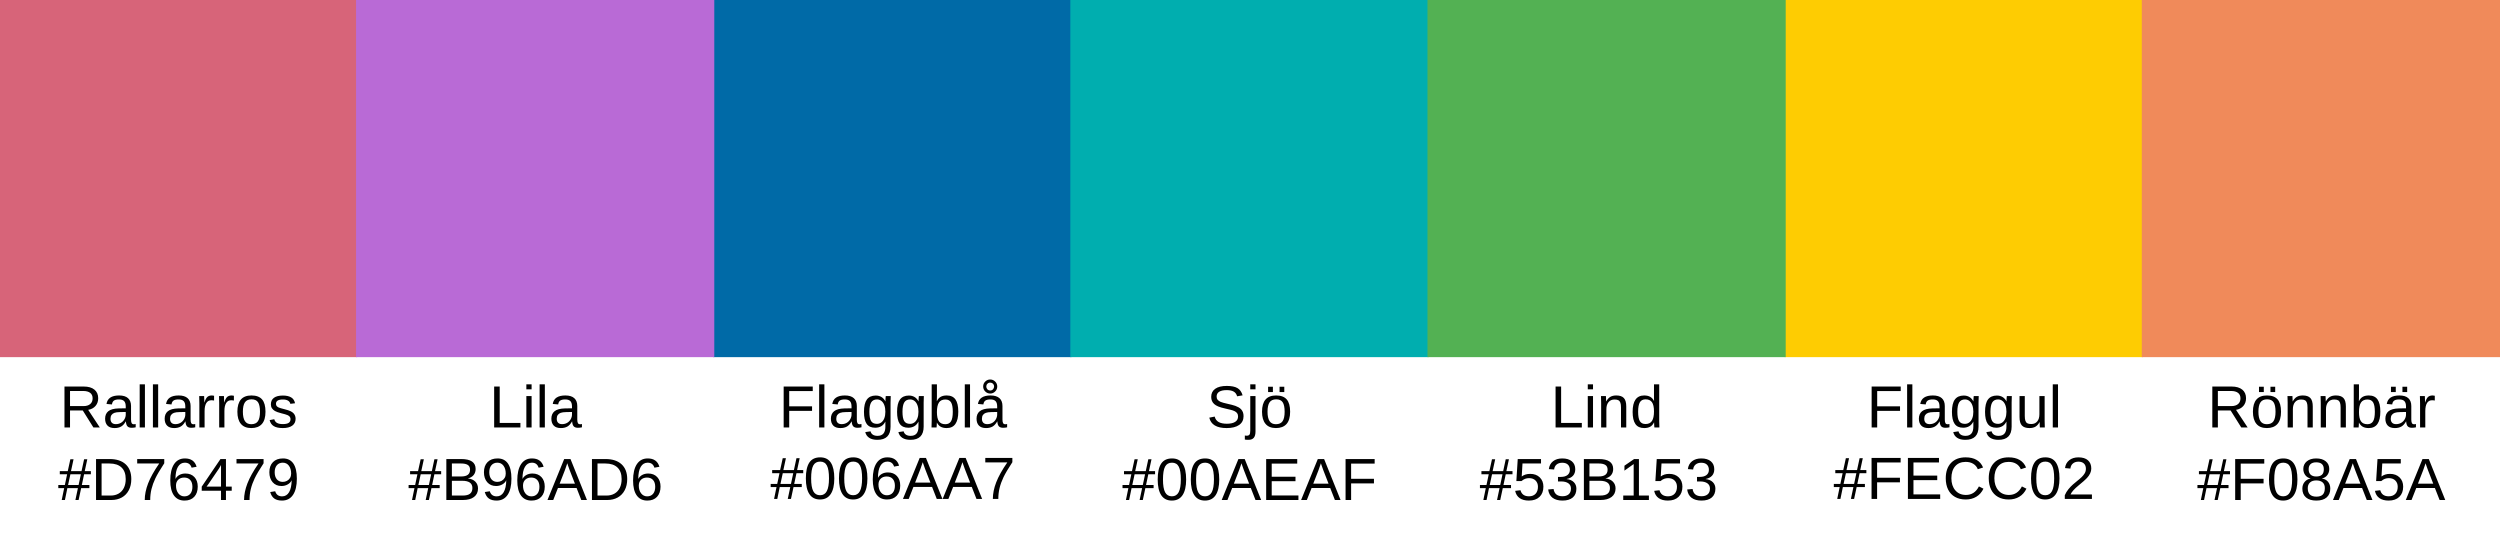
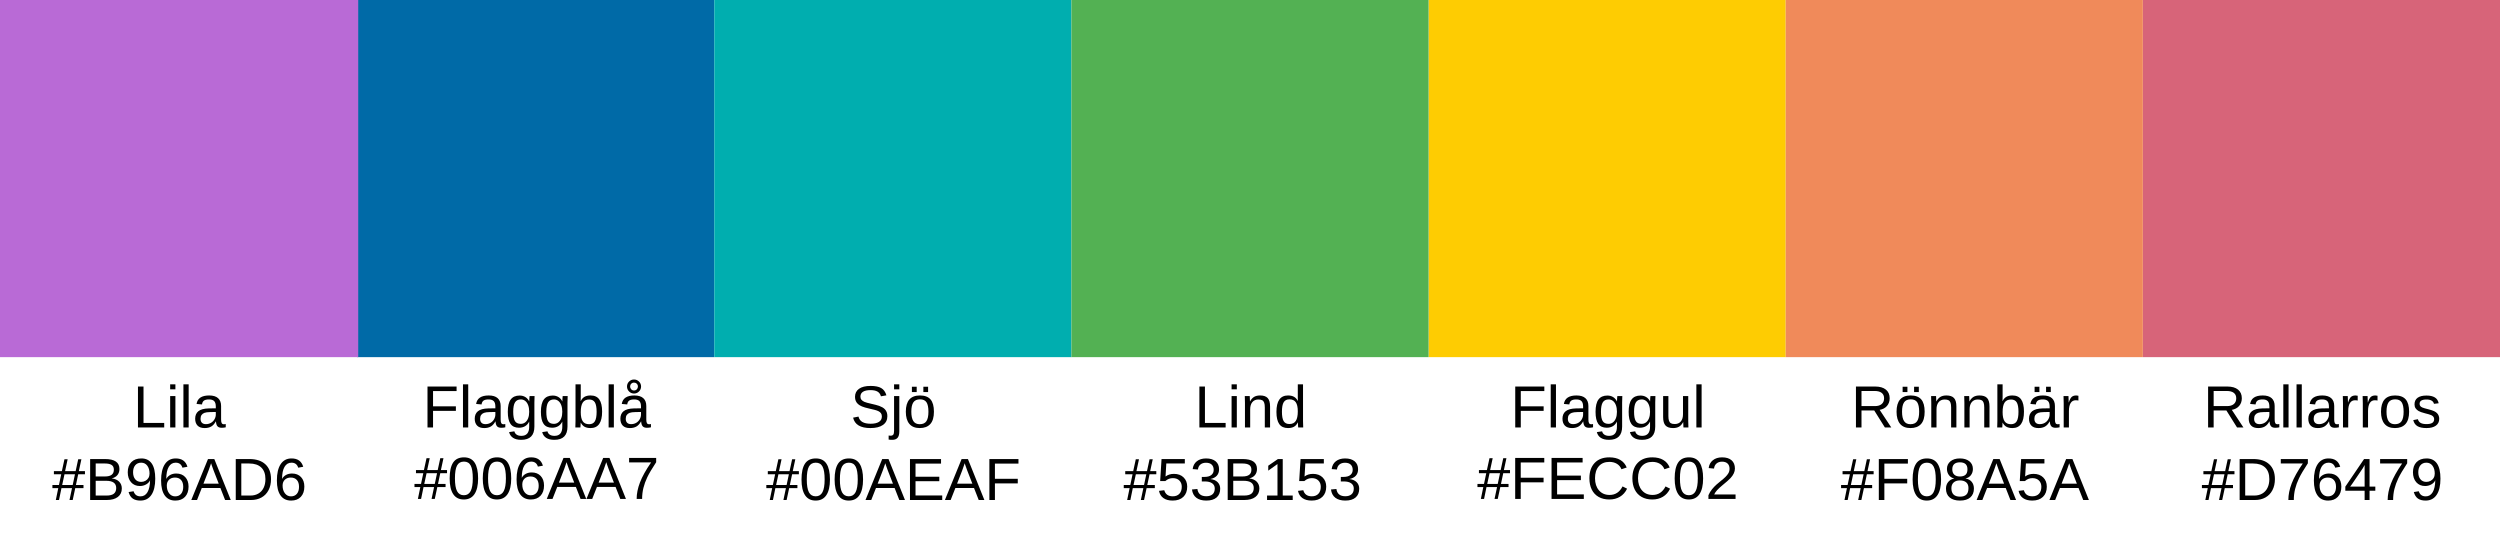
<svg xmlns="http://www.w3.org/2000/svg" width="2310" height="507" xml:space="preserve" overflow="hidden">
  <defs>
    <clipPath id="clip0">
-       <rect x="83" y="2928" width="2310" height="507" />
+       <rect x="85" y="2925" width="2310" height="507" />
    </clipPath>
  </defs>
-   <g clip-path="url(#clip0)" transform="translate(-83 -2928)">
-     <rect x="742" y="2928" width="331" height="330" fill="#006AA7" />
-     <rect x="1732" y="2928" width="331" height="330" fill="#FECC02" />
-     <path d="M83 2928 413 2928 413 3258 83 3258Z" fill="#D76479" fill-rule="evenodd" />
-     <rect x="2062" y="2928" width="331" height="330" fill="#F08A5A" />
-     <rect x="412" y="2928" width="331" height="330" fill="#B96AD6" />
-     <rect x="1072" y="2928" width="331" height="330" fill="#00AEAF" />
-     <rect x="1402" y="2928" width="331" height="330" fill="#53B153" />
-     <text font-family="Arial,Arial_MSFontService,sans-serif" font-weight="400" font-size="55" transform="matrix(1 0 0 1 802.591 3323)">Flaggblå</text>
-     <text font-family="Arial,Arial_MSFontService,sans-serif" font-weight="400" font-size="55" transform="matrix(1 0 0 1 794.869 3389)">#006AA7</text>
-     <text font-family="Arial,Arial_MSFontService,sans-serif" font-weight="400" font-size="55" transform="matrix(1 0 0 1 1807.88 3323)">Flaggul</text>
-     <text font-family="Arial,Arial_MSFontService,sans-serif" font-weight="400" font-size="55" transform="matrix(1 0 0 1 1777.21 3389)">#FECC02</text>
-     <text font-family="Arial,Arial_MSFontService,sans-serif" font-weight="400" font-size="55" transform="matrix(1 0 0 1 138.061 3323)">Rallarros</text>
-     <text font-family="Arial,Arial_MSFontService,sans-serif" font-weight="400" font-size="55" transform="matrix(1 0 0 1 136.64 3390)">#D76479</text>
-     <text font-family="Arial,Arial_MSFontService,sans-serif" font-weight="400" font-size="55" transform="matrix(1 0 0 1 2122.67 3323)">Rönnbär</text>
-     <text font-family="Arial,Arial_MSFontService,sans-serif" font-weight="400" font-size="55" transform="matrix(1 0 0 1 2113.2 3390)">#F08A5A</text>
-     <text font-family="Arial,Arial_MSFontService,sans-serif" font-weight="400" font-size="55" transform="matrix(1 0 0 1 535.089 3323)">Lila</text>
-     <text font-family="Arial,Arial_MSFontService,sans-serif" font-weight="400" font-size="55" transform="matrix(1 0 0 1 460.312 3390)">#B96AD6</text>
-     <text font-family="Arial,Arial_MSFontService,sans-serif" font-weight="400" font-size="55" transform="matrix(1 0 0 1 1197.89 3323)">Sjö</text>
-     <text font-family="Arial,Arial_MSFontService,sans-serif" font-weight="400" font-size="55" transform="matrix(1 0 0 1 1119.97 3390)">#00AEAF</text>
-     <text font-family="Arial,Arial_MSFontService,sans-serif" font-weight="400" font-size="55" transform="matrix(1 0 0 1 1515.84 3323)">Lind</text>
-     <text font-family="Arial,Arial_MSFontService,sans-serif" font-weight="400" font-size="55" transform="matrix(1 0 0 1 1450.23 3390)">#53B153 </text>
+   <g clip-path="url(#clip0)" transform="translate(-85 -2925)">
+     <path d="M415 2925 745 2925 745 3255 415 3255Z" fill="#006AA7" fill-rule="evenodd" />
+     <path d="M1405 2925 1735 2925 1735 3255 1405 3255Z" fill="#FECC02" fill-rule="evenodd" />
+     <path d="M2065 2925 2395 2925 2395 3255 2065 3255Z" fill="#D76479" fill-rule="evenodd" />
+     <path d="M1735 2925 2065 2925 2065 3255 1735 3255Z" fill="#F08A5A" fill-rule="evenodd" />
+     <rect x="85" y="2925" width="331" height="330" fill="#B96AD6" />
+     <path d="M745 2925 1075 2925 1075 3255 745 3255Z" fill="#00AEAF" fill-rule="evenodd" />
+     <path d="M1075 2925 1405 2925 1405 3255 1075 3255Z" fill="#53B153" fill-rule="evenodd" />
+     <text font-family="Arial,Arial_MSFontService,sans-serif" font-weight="400" font-size="55" transform="matrix(1 0 0 1 475.491 3320)">Flaggblå</text>
+     <text font-family="Arial,Arial_MSFontService,sans-serif" font-weight="400" font-size="55" transform="matrix(1 0 0 1 467.745 3386)">#006AA7</text>
+     <text font-family="Arial,Arial_MSFontService,sans-serif" font-weight="400" font-size="55" transform="matrix(1 0 0 1 1480.57 3320)">Flaggul</text>
+     <text font-family="Arial,Arial_MSFontService,sans-serif" font-weight="400" font-size="55" transform="matrix(1 0 0 1 1449.93 3386)">#FECC02</text>
+     <text font-family="Arial,Arial_MSFontService,sans-serif" font-weight="400" font-size="55" transform="matrix(1 0 0 1 2120.77 3320)">Rallarros</text>
+     <text font-family="Arial,Arial_MSFontService,sans-serif" font-weight="400" font-size="55" transform="matrix(1 0 0 1 2119.33 3387)">#D76479</text>
+     <text font-family="Arial,Arial_MSFontService,sans-serif" font-weight="400" font-size="55" transform="matrix(1 0 0 1 1795.38 3320)">Rönnbär</text>
+     <text font-family="Arial,Arial_MSFontService,sans-serif" font-weight="400" font-size="55" transform="matrix(1 0 0 1 1785.92 3387)">#F08A5A</text>
+     <text font-family="Arial,Arial_MSFontService,sans-serif" font-weight="400" font-size="55" transform="matrix(1 0 0 1 207.965 3320)">Lila</text>
+     <text font-family="Arial,Arial_MSFontService,sans-serif" font-weight="400" font-size="55" transform="matrix(1 0 0 1 133.188 3387)">#B96AD6</text>
+     <text font-family="Arial,Arial_MSFontService,sans-serif" font-weight="400" font-size="55" transform="matrix(1 0 0 1 870.765 3320)">Sjö</text>
+     <text font-family="Arial,Arial_MSFontService,sans-serif" font-weight="400" font-size="55" transform="matrix(1 0 0 1 792.848 3387)">#00AEAF</text>
+     <text font-family="Arial,Arial_MSFontService,sans-serif" font-weight="400" font-size="55" transform="matrix(1 0 0 1 1188.72 3320)">Lind</text>
+     <text font-family="Arial,Arial_MSFontService,sans-serif" font-weight="400" font-size="55" transform="matrix(1 0 0 1 1123.11 3387)">#53B153 </text>
  </g>
</svg>
